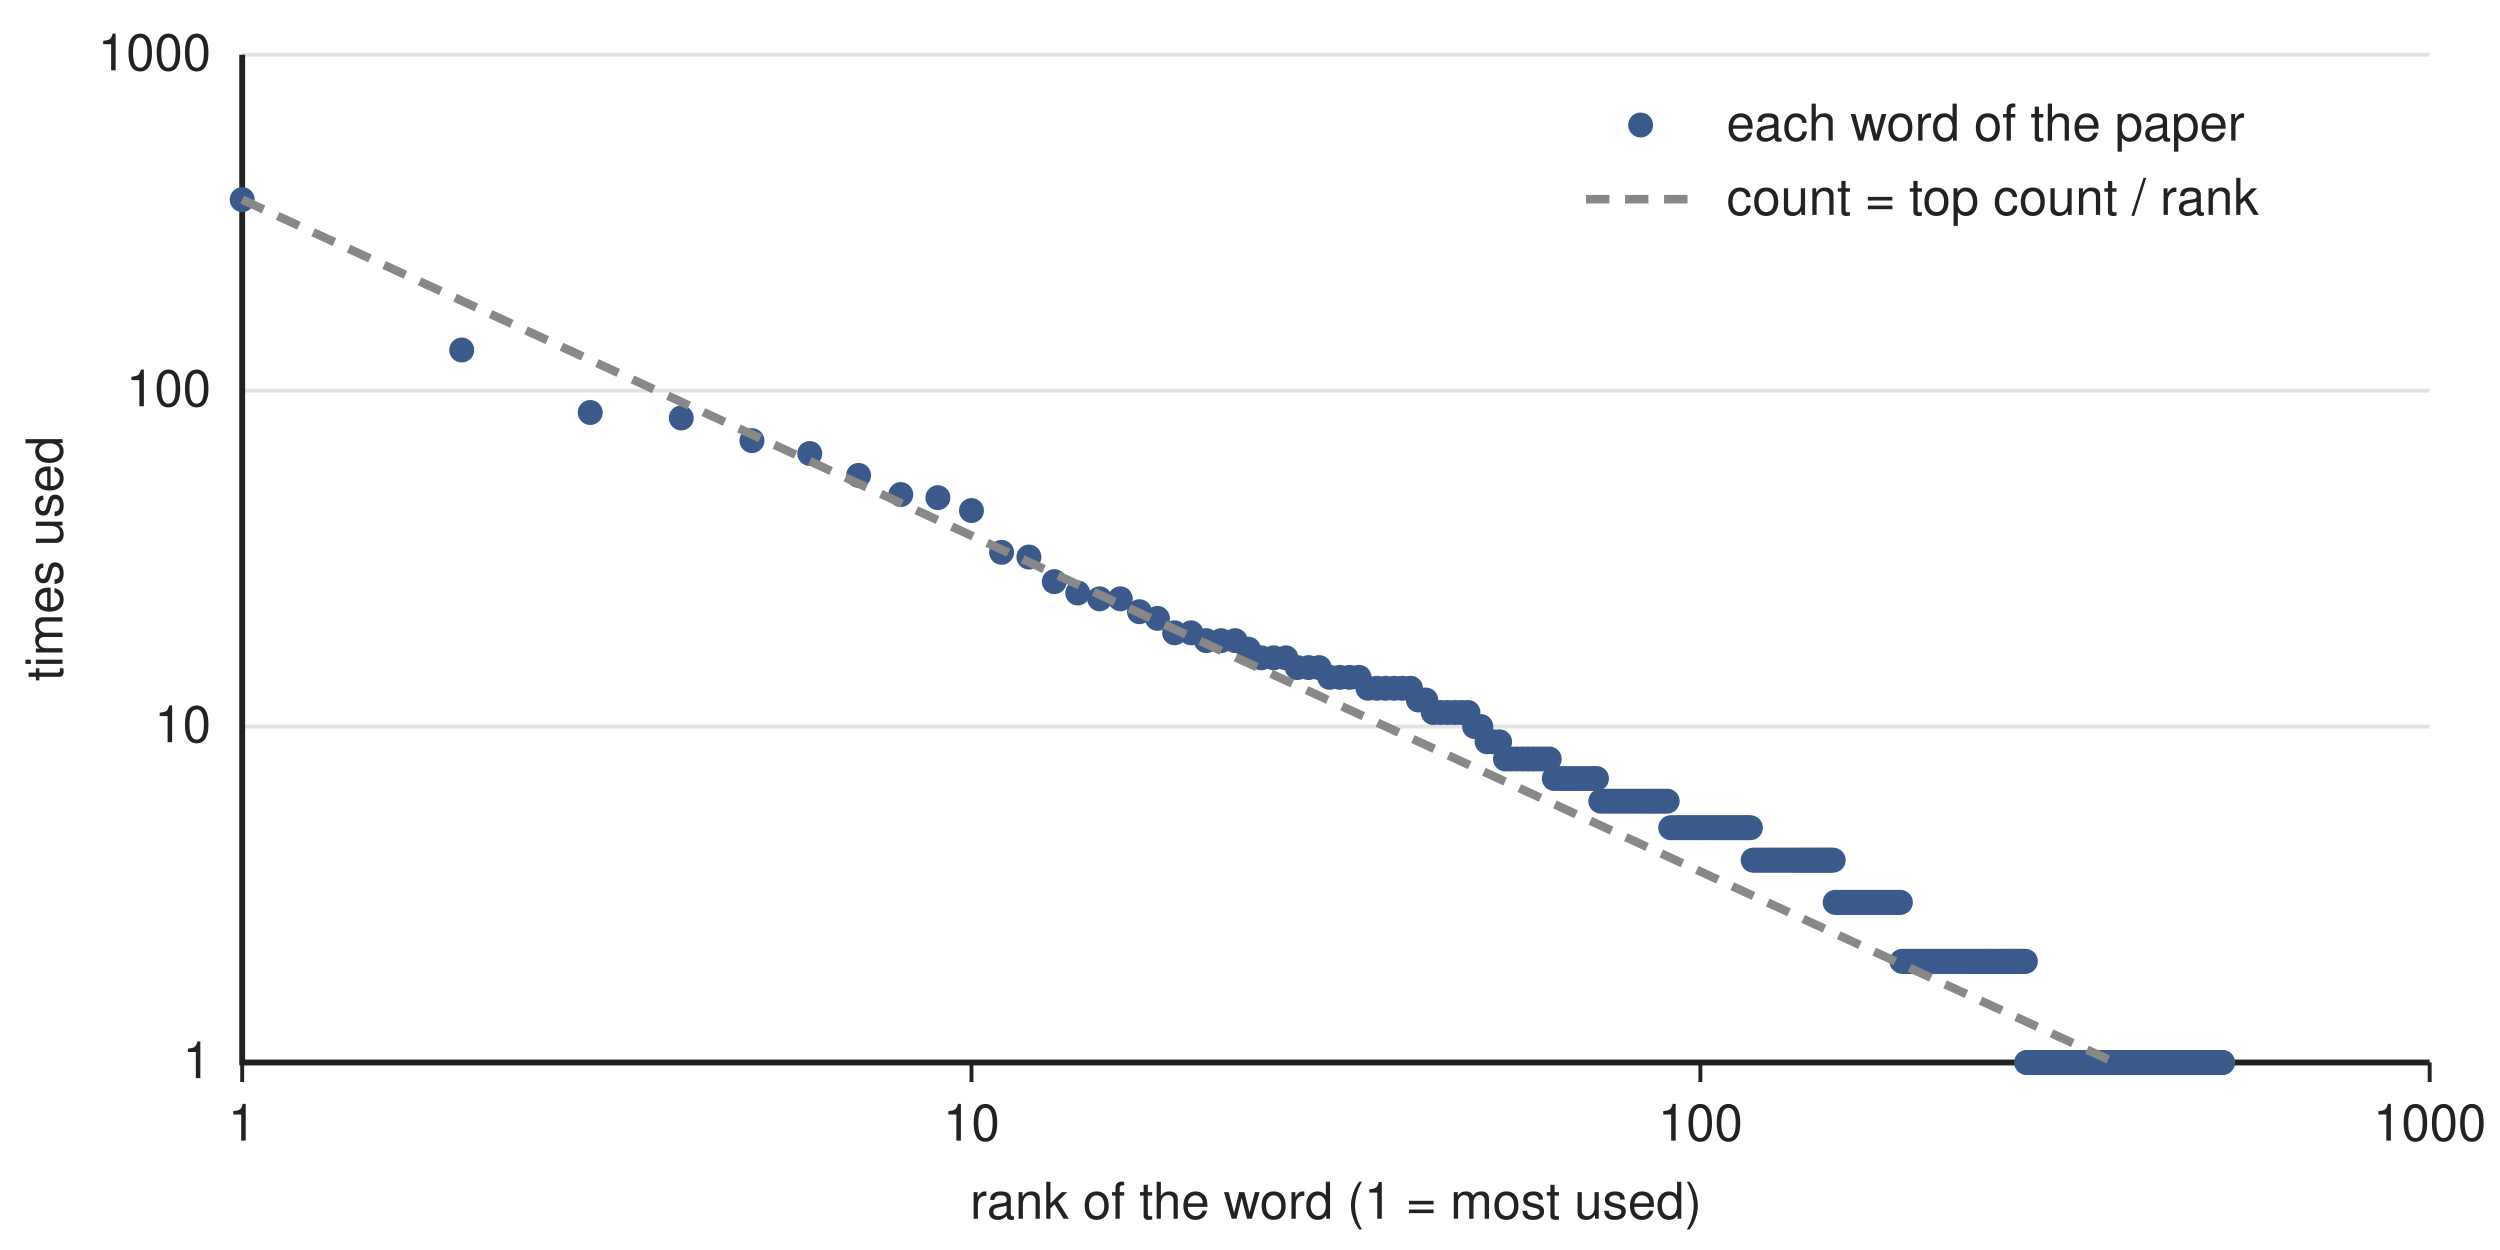
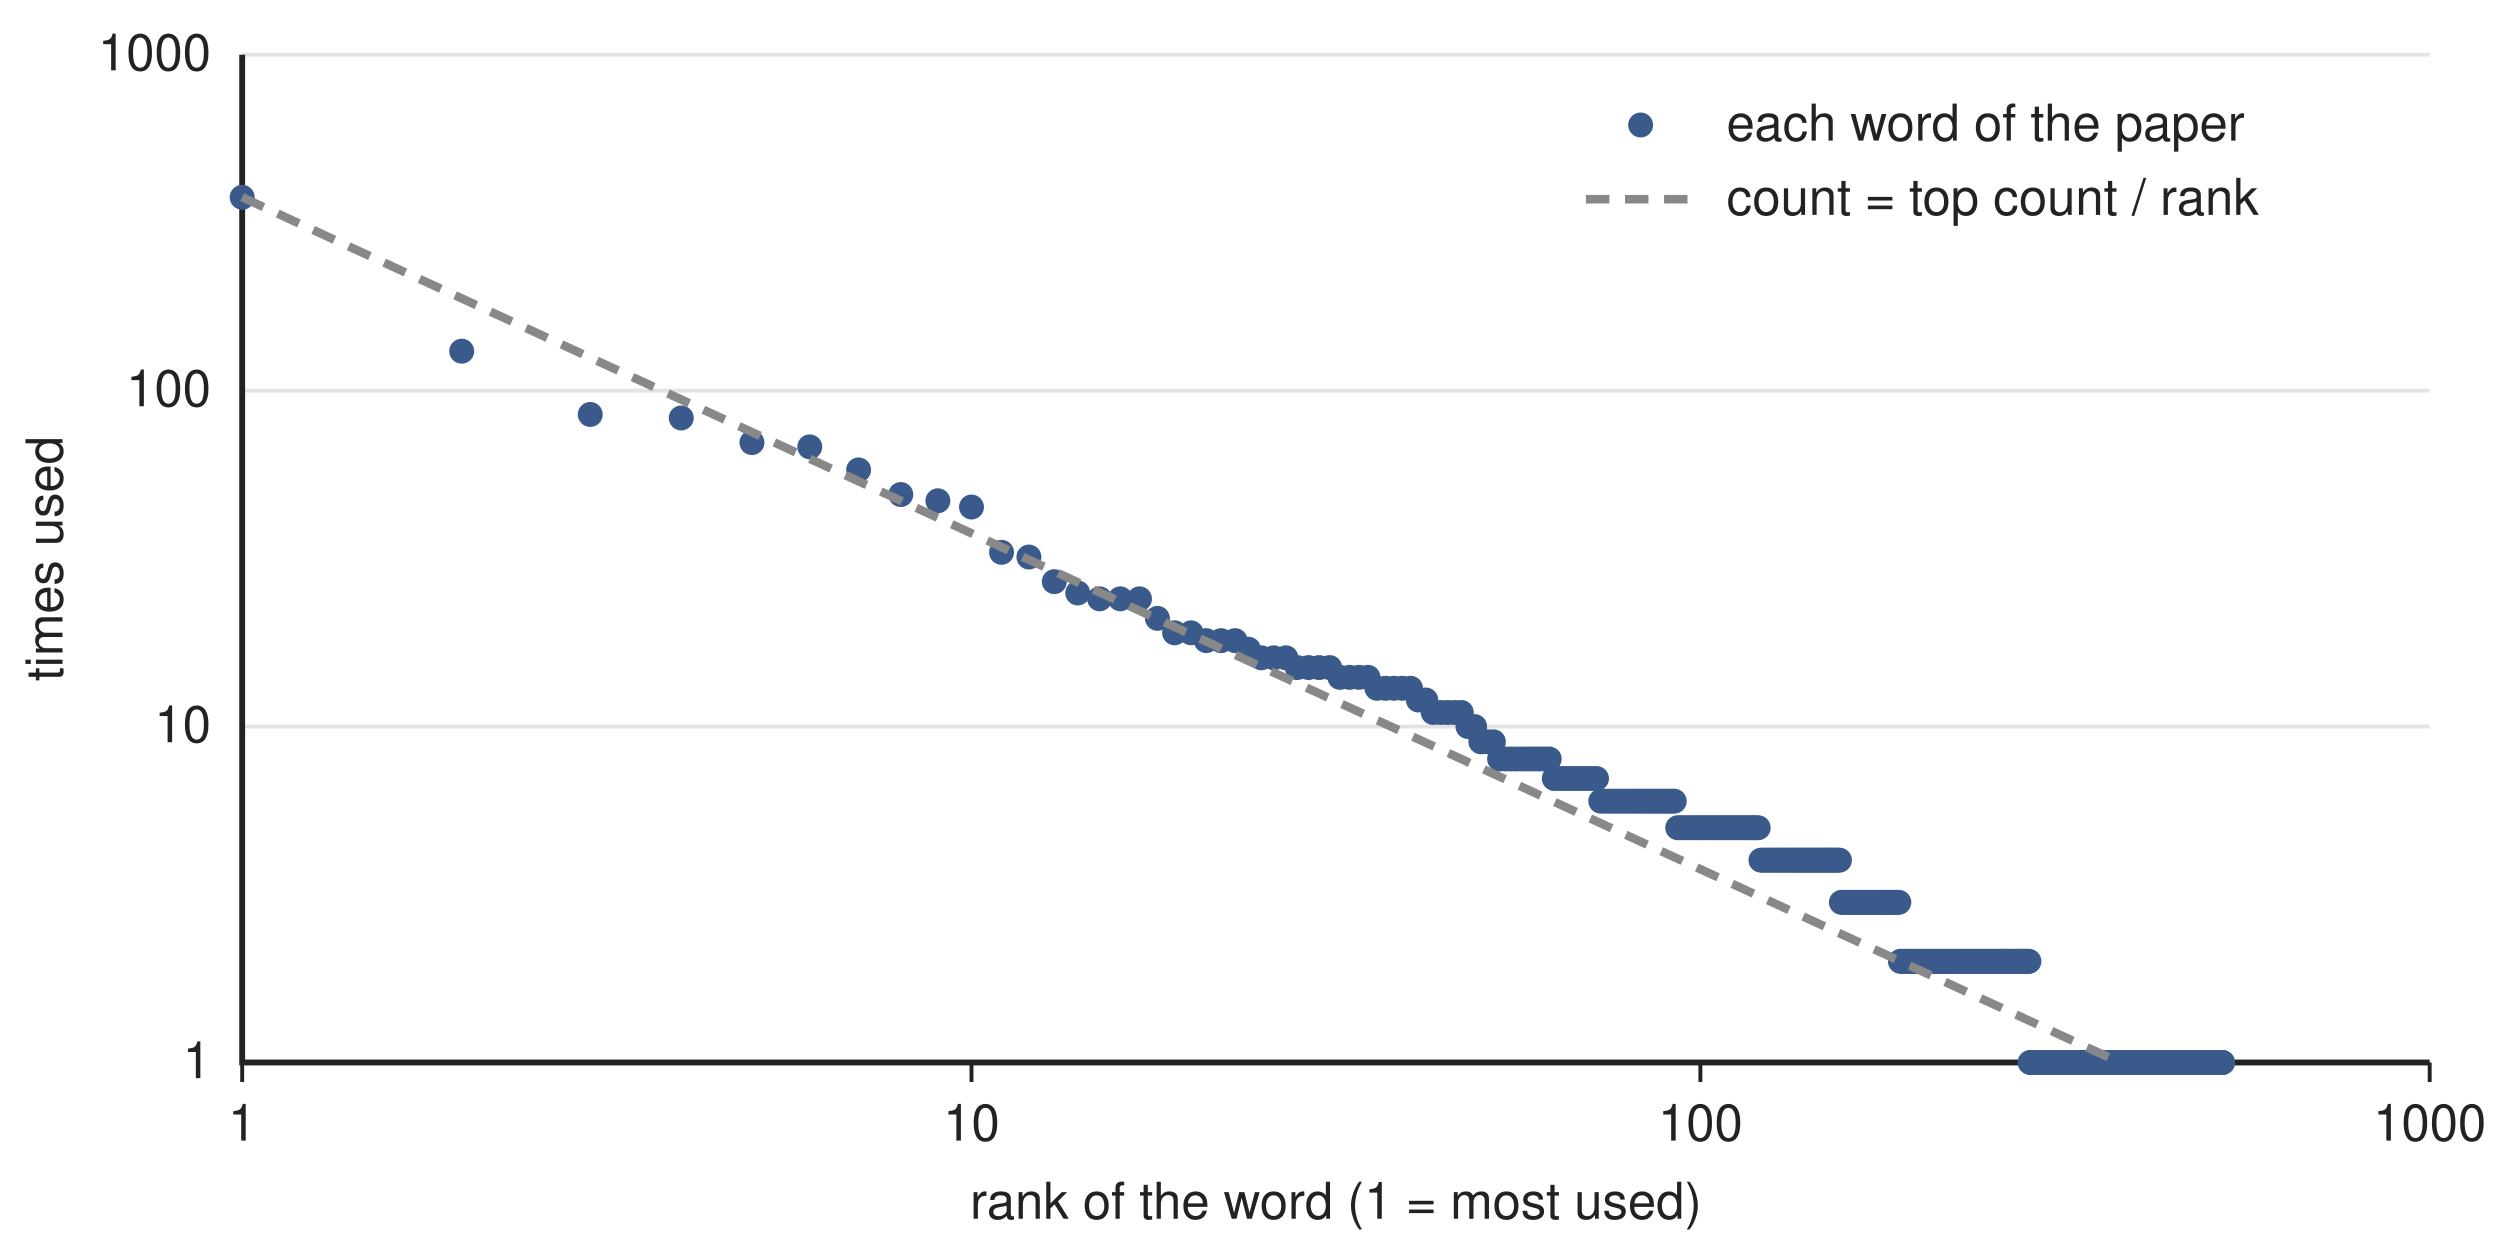
<svg xmlns="http://www.w3.org/2000/svg" viewBox="0 0 640 320" width="640" height="320" font-family="Helvetica, Arial, sans-serif" font-size="13">
  <rect width="640" height="320" fill="white" />
  <path d="M62 272.0 H622" stroke="#e3e3e3" />
  <text x="54" y="276.0" text-anchor="end" fill="#222">1</text>
  <path d="M62 186.0 H622" stroke="#e3e3e3" />
  <text x="54" y="190.0" text-anchor="end" fill="#222">10</text>
  <path d="M62 100.0 H622" stroke="#e3e3e3" />
  <text x="54" y="104.0" text-anchor="end" fill="#222">100</text>
  <path d="M62 14.0 H622" stroke="#e3e3e3" />
  <text x="54" y="18.0" text-anchor="end" fill="#222">1000</text>
  <path d="M62.0 272 v5" stroke="#222" />
  <text x="62.0" y="292" text-anchor="middle" fill="#222">1</text>
  <path d="M248.7 272 v5" stroke="#222" />
  <text x="248.7" y="292" text-anchor="middle" fill="#222">10</text>
  <path d="M435.3 272 v5" stroke="#222" />
  <text x="435.3" y="292" text-anchor="middle" fill="#222">100</text>
  <path d="M622.0 272 v5" stroke="#222" />
  <text x="622.0" y="292" text-anchor="middle" fill="#222">1000</text>
  <path d="M62 14 V272 H622" fill="none" stroke="#222" stroke-width="1.5" />
  <text x="342.0" y="312" text-anchor="middle" fill="#222">rank of the word (1 = most used)</text>
  <text x="16" y="143.0" text-anchor="middle" fill="#222" transform="rotate(-90 16 143.0)">times used</text>
-   <circle cx="62.0" cy="51.1" r="3.2" fill="#3b5a8c" />
-   <circle cx="118.2" cy="89.6" r="3.2" fill="#3b5a8c" />
-   <circle cx="151.1" cy="105.6" r="3.2" fill="#3b5a8c" />
+   <circle cx="62.0" cy="50.5" r="3.2" fill="#3b5a8c" />
+   <circle cx="118.2" cy="89.9" r="3.2" fill="#3b5a8c" />
+   <circle cx="151.1" cy="106.1" r="3.2" fill="#3b5a8c" />
  <circle cx="174.4" cy="107.0" r="3.2" fill="#3b5a8c" />
-   <circle cx="192.5" cy="112.8" r="3.2" fill="#3b5a8c" />
-   <circle cx="207.3" cy="116.1" r="3.2" fill="#3b5a8c" />
-   <circle cx="219.8" cy="121.7" r="3.2" fill="#3b5a8c" />
+   <circle cx="192.5" cy="113.3" r="3.2" fill="#3b5a8c" />
+   <circle cx="207.3" cy="114.4" r="3.2" fill="#3b5a8c" />
+   <circle cx="219.8" cy="120.3" r="3.2" fill="#3b5a8c" />
  <circle cx="230.6" cy="126.6" r="3.2" fill="#3b5a8c" />
-   <circle cx="240.1" cy="127.4" r="3.2" fill="#3b5a8c" />
-   <circle cx="248.7" cy="130.7" r="3.2" fill="#3b5a8c" />
+   <circle cx="240.1" cy="128.2" r="3.2" fill="#3b5a8c" />
+   <circle cx="248.7" cy="129.8" r="3.2" fill="#3b5a8c" />
  <circle cx="256.4" cy="141.4" r="3.2" fill="#3b5a8c" />
  <circle cx="263.4" cy="142.6" r="3.2" fill="#3b5a8c" />
  <circle cx="269.9" cy="148.9" r="3.2" fill="#3b5a8c" />
  <circle cx="275.9" cy="151.8" r="3.2" fill="#3b5a8c" />
  <circle cx="281.5" cy="153.3" r="3.2" fill="#3b5a8c" />
  <circle cx="286.8" cy="153.3" r="3.2" fill="#3b5a8c" />
-   <circle cx="291.7" cy="156.6" r="3.2" fill="#3b5a8c" />
+   <circle cx="291.7" cy="153.3" r="3.2" fill="#3b5a8c" />
  <circle cx="296.3" cy="158.3" r="3.2" fill="#3b5a8c" />
  <circle cx="300.7" cy="162.0" r="3.2" fill="#3b5a8c" />
  <circle cx="304.9" cy="162.0" r="3.2" fill="#3b5a8c" />
  <circle cx="308.8" cy="164.0" r="3.2" fill="#3b5a8c" />
  <circle cx="312.6" cy="164.0" r="3.2" fill="#3b5a8c" />
  <circle cx="316.2" cy="164.0" r="3.2" fill="#3b5a8c" />
  <circle cx="319.6" cy="166.2" r="3.2" fill="#3b5a8c" />
  <circle cx="322.9" cy="168.4" r="3.2" fill="#3b5a8c" />
  <circle cx="326.1" cy="168.4" r="3.2" fill="#3b5a8c" />
  <circle cx="329.2" cy="168.4" r="3.2" fill="#3b5a8c" />
  <circle cx="332.1" cy="170.9" r="3.2" fill="#3b5a8c" />
  <circle cx="335.0" cy="170.9" r="3.2" fill="#3b5a8c" />
  <circle cx="337.7" cy="170.9" r="3.2" fill="#3b5a8c" />
-   <circle cx="340.4" cy="173.4" r="3.2" fill="#3b5a8c" />
+   <circle cx="340.4" cy="170.9" r="3.2" fill="#3b5a8c" />
  <circle cx="343.0" cy="173.4" r="3.2" fill="#3b5a8c" />
  <circle cx="345.5" cy="173.4" r="3.2" fill="#3b5a8c" />
  <circle cx="347.9" cy="173.4" r="3.2" fill="#3b5a8c" />
-   <circle cx="350.2" cy="176.2" r="3.2" fill="#3b5a8c" />
+   <circle cx="350.2" cy="173.4" r="3.2" fill="#3b5a8c" />
  <circle cx="352.5" cy="176.2" r="3.2" fill="#3b5a8c" />
  <circle cx="354.7" cy="176.2" r="3.2" fill="#3b5a8c" />
  <circle cx="356.9" cy="176.2" r="3.2" fill="#3b5a8c" />
  <circle cx="359.0" cy="176.2" r="3.2" fill="#3b5a8c" />
  <circle cx="361.1" cy="176.2" r="3.2" fill="#3b5a8c" />
  <circle cx="363.1" cy="179.2" r="3.2" fill="#3b5a8c" />
  <circle cx="365.0" cy="179.2" r="3.2" fill="#3b5a8c" />
  <circle cx="366.9" cy="182.4" r="3.2" fill="#3b5a8c" />
  <circle cx="368.8" cy="182.4" r="3.2" fill="#3b5a8c" />
  <circle cx="370.6" cy="182.4" r="3.2" fill="#3b5a8c" />
  <circle cx="372.4" cy="182.4" r="3.2" fill="#3b5a8c" />
  <circle cx="374.1" cy="182.4" r="3.2" fill="#3b5a8c" />
-   <circle cx="375.8" cy="182.4" r="3.2" fill="#3b5a8c" />
+   <circle cx="375.8" cy="186.0" r="3.2" fill="#3b5a8c" />
  <circle cx="377.5" cy="186.0" r="3.2" fill="#3b5a8c" />
-   <circle cx="379.1" cy="186.0" r="3.2" fill="#3b5a8c" />
+   <circle cx="379.1" cy="189.9" r="3.2" fill="#3b5a8c" />
  <circle cx="380.7" cy="189.9" r="3.2" fill="#3b5a8c" />
  <circle cx="382.3" cy="189.9" r="3.2" fill="#3b5a8c" />
-   <circle cx="383.9" cy="189.9" r="3.2" fill="#3b5a8c" />
+   <circle cx="383.9" cy="194.3" r="3.2" fill="#3b5a8c" />
  <circle cx="385.4" cy="194.3" r="3.2" fill="#3b5a8c" />
  <circle cx="386.9" cy="194.3" r="3.2" fill="#3b5a8c" />
  <circle cx="388.3" cy="194.3" r="3.2" fill="#3b5a8c" />
  <circle cx="389.8" cy="194.3" r="3.2" fill="#3b5a8c" />
  <circle cx="391.2" cy="194.3" r="3.2" fill="#3b5a8c" />
  <circle cx="392.6" cy="194.3" r="3.2" fill="#3b5a8c" />
  <circle cx="393.9" cy="194.3" r="3.2" fill="#3b5a8c" />
  <circle cx="395.3" cy="194.3" r="3.2" fill="#3b5a8c" />
  <circle cx="396.6" cy="194.3" r="3.2" fill="#3b5a8c" />
  <circle cx="397.9" cy="199.3" r="3.2" fill="#3b5a8c" />
  <circle cx="399.2" cy="199.3" r="3.2" fill="#3b5a8c" />
  <circle cx="400.4" cy="199.3" r="3.2" fill="#3b5a8c" />
  <circle cx="401.6" cy="199.3" r="3.2" fill="#3b5a8c" />
  <circle cx="402.9" cy="199.3" r="3.2" fill="#3b5a8c" />
  <circle cx="404.1" cy="199.3" r="3.2" fill="#3b5a8c" />
  <circle cx="405.3" cy="199.3" r="3.2" fill="#3b5a8c" />
  <circle cx="406.4" cy="199.3" r="3.2" fill="#3b5a8c" />
  <circle cx="407.6" cy="199.3" r="3.2" fill="#3b5a8c" />
  <circle cx="408.7" cy="199.3" r="3.2" fill="#3b5a8c" />
  <circle cx="409.8" cy="205.1" r="3.2" fill="#3b5a8c" />
  <circle cx="410.9" cy="205.1" r="3.2" fill="#3b5a8c" />
  <circle cx="412.0" cy="205.1" r="3.2" fill="#3b5a8c" />
  <circle cx="413.1" cy="205.1" r="3.2" fill="#3b5a8c" />
  <circle cx="414.1" cy="205.1" r="3.2" fill="#3b5a8c" />
  <circle cx="415.2" cy="205.1" r="3.2" fill="#3b5a8c" />
  <circle cx="416.2" cy="205.1" r="3.2" fill="#3b5a8c" />
  <circle cx="417.2" cy="205.1" r="3.2" fill="#3b5a8c" />
  <circle cx="418.3" cy="205.1" r="3.2" fill="#3b5a8c" />
  <circle cx="419.2" cy="205.1" r="3.2" fill="#3b5a8c" />
  <circle cx="420.2" cy="205.1" r="3.2" fill="#3b5a8c" />
  <circle cx="421.2" cy="205.1" r="3.2" fill="#3b5a8c" />
  <circle cx="422.2" cy="205.1" r="3.2" fill="#3b5a8c" />
  <circle cx="423.1" cy="205.1" r="3.2" fill="#3b5a8c" />
  <circle cx="424.0" cy="205.1" r="3.2" fill="#3b5a8c" />
  <circle cx="425.0" cy="205.1" r="3.2" fill="#3b5a8c" />
  <circle cx="425.9" cy="205.1" r="3.2" fill="#3b5a8c" />
  <circle cx="426.8" cy="205.1" r="3.2" fill="#3b5a8c" />
-   <circle cx="427.7" cy="211.9" r="3.2" fill="#3b5a8c" />
-   <circle cx="428.6" cy="211.9" r="3.2" fill="#3b5a8c" />
+   <circle cx="427.7" cy="205.1" r="3.2" fill="#3b5a8c" />
+   <circle cx="428.6" cy="205.1" r="3.2" fill="#3b5a8c" />
  <circle cx="429.5" cy="211.9" r="3.2" fill="#3b5a8c" />
  <circle cx="430.3" cy="211.9" r="3.2" fill="#3b5a8c" />
  <circle cx="431.2" cy="211.9" r="3.2" fill="#3b5a8c" />
  <circle cx="432.0" cy="211.9" r="3.2" fill="#3b5a8c" />
  <circle cx="432.9" cy="211.9" r="3.2" fill="#3b5a8c" />
  <circle cx="433.7" cy="211.9" r="3.2" fill="#3b5a8c" />
  <circle cx="434.5" cy="211.9" r="3.2" fill="#3b5a8c" />
  <circle cx="435.3" cy="211.9" r="3.2" fill="#3b5a8c" />
  <circle cx="436.1" cy="211.9" r="3.2" fill="#3b5a8c" />
  <circle cx="436.9" cy="211.9" r="3.2" fill="#3b5a8c" />
  <circle cx="437.7" cy="211.9" r="3.2" fill="#3b5a8c" />
  <circle cx="438.5" cy="211.9" r="3.2" fill="#3b5a8c" />
  <circle cx="439.3" cy="211.9" r="3.2" fill="#3b5a8c" />
  <circle cx="440.1" cy="211.9" r="3.2" fill="#3b5a8c" />
  <circle cx="440.8" cy="211.9" r="3.2" fill="#3b5a8c" />
  <circle cx="441.6" cy="211.9" r="3.2" fill="#3b5a8c" />
  <circle cx="442.3" cy="211.9" r="3.2" fill="#3b5a8c" />
  <circle cx="443.1" cy="211.9" r="3.2" fill="#3b5a8c" />
  <circle cx="443.8" cy="211.9" r="3.2" fill="#3b5a8c" />
  <circle cx="444.5" cy="211.9" r="3.2" fill="#3b5a8c" />
  <circle cx="445.2" cy="211.9" r="3.2" fill="#3b5a8c" />
  <circle cx="446.0" cy="211.9" r="3.2" fill="#3b5a8c" />
  <circle cx="446.7" cy="211.9" r="3.2" fill="#3b5a8c" />
  <circle cx="447.4" cy="211.9" r="3.2" fill="#3b5a8c" />
  <circle cx="448.1" cy="211.9" r="3.2" fill="#3b5a8c" />
-   <circle cx="448.8" cy="220.2" r="3.2" fill="#3b5a8c" />
-   <circle cx="449.4" cy="220.2" r="3.2" fill="#3b5a8c" />
-   <circle cx="450.1" cy="220.2" r="3.2" fill="#3b5a8c" />
+   <circle cx="448.8" cy="211.9" r="3.2" fill="#3b5a8c" />
+   <circle cx="449.4" cy="211.9" r="3.2" fill="#3b5a8c" />
+   <circle cx="450.1" cy="211.9" r="3.2" fill="#3b5a8c" />
  <circle cx="450.8" cy="220.2" r="3.2" fill="#3b5a8c" />
  <circle cx="451.5" cy="220.2" r="3.2" fill="#3b5a8c" />
  <circle cx="452.1" cy="220.2" r="3.2" fill="#3b5a8c" />
  <circle cx="452.8" cy="220.2" r="3.2" fill="#3b5a8c" />
  <circle cx="453.4" cy="220.2" r="3.2" fill="#3b5a8c" />
  <circle cx="454.1" cy="220.2" r="3.2" fill="#3b5a8c" />
  <circle cx="454.7" cy="220.2" r="3.2" fill="#3b5a8c" />
  <circle cx="455.3" cy="220.2" r="3.2" fill="#3b5a8c" />
  <circle cx="456.0" cy="220.2" r="3.2" fill="#3b5a8c" />
  <circle cx="456.6" cy="220.2" r="3.2" fill="#3b5a8c" />
  <circle cx="457.2" cy="220.2" r="3.2" fill="#3b5a8c" />
  <circle cx="457.8" cy="220.2" r="3.2" fill="#3b5a8c" />
  <circle cx="458.5" cy="220.2" r="3.2" fill="#3b5a8c" />
  <circle cx="459.1" cy="220.2" r="3.2" fill="#3b5a8c" />
  <circle cx="459.7" cy="220.2" r="3.2" fill="#3b5a8c" />
  <circle cx="460.3" cy="220.2" r="3.2" fill="#3b5a8c" />
  <circle cx="460.9" cy="220.2" r="3.2" fill="#3b5a8c" />
  <circle cx="461.4" cy="220.2" r="3.2" fill="#3b5a8c" />
  <circle cx="462.0" cy="220.2" r="3.2" fill="#3b5a8c" />
  <circle cx="462.6" cy="220.2" r="3.2" fill="#3b5a8c" />
  <circle cx="463.2" cy="220.2" r="3.2" fill="#3b5a8c" />
  <circle cx="463.8" cy="220.2" r="3.2" fill="#3b5a8c" />
  <circle cx="464.3" cy="220.2" r="3.2" fill="#3b5a8c" />
  <circle cx="464.9" cy="220.2" r="3.2" fill="#3b5a8c" />
  <circle cx="465.5" cy="220.2" r="3.2" fill="#3b5a8c" />
  <circle cx="466.0" cy="220.2" r="3.2" fill="#3b5a8c" />
  <circle cx="466.6" cy="220.2" r="3.2" fill="#3b5a8c" />
  <circle cx="467.1" cy="220.2" r="3.2" fill="#3b5a8c" />
  <circle cx="467.7" cy="220.2" r="3.2" fill="#3b5a8c" />
  <circle cx="468.2" cy="220.2" r="3.2" fill="#3b5a8c" />
  <circle cx="468.7" cy="220.2" r="3.2" fill="#3b5a8c" />
  <circle cx="469.3" cy="220.2" r="3.2" fill="#3b5a8c" />
-   <circle cx="469.8" cy="231.0" r="3.2" fill="#3b5a8c" />
-   <circle cx="470.3" cy="231.0" r="3.2" fill="#3b5a8c" />
-   <circle cx="470.9" cy="231.0" r="3.2" fill="#3b5a8c" />
+   <circle cx="469.8" cy="220.2" r="3.2" fill="#3b5a8c" />
+   <circle cx="470.3" cy="220.2" r="3.2" fill="#3b5a8c" />
+   <circle cx="470.9" cy="220.2" r="3.2" fill="#3b5a8c" />
  <circle cx="471.4" cy="231.0" r="3.2" fill="#3b5a8c" />
  <circle cx="471.9" cy="231.0" r="3.2" fill="#3b5a8c" />
  <circle cx="472.4" cy="231.0" r="3.2" fill="#3b5a8c" />
  <circle cx="472.9" cy="231.0" r="3.2" fill="#3b5a8c" />
  <circle cx="473.4" cy="231.0" r="3.2" fill="#3b5a8c" />
  <circle cx="473.9" cy="231.0" r="3.2" fill="#3b5a8c" />
  <circle cx="474.4" cy="231.0" r="3.2" fill="#3b5a8c" />
  <circle cx="474.9" cy="231.0" r="3.2" fill="#3b5a8c" />
  <circle cx="475.4" cy="231.0" r="3.2" fill="#3b5a8c" />
  <circle cx="475.9" cy="231.0" r="3.2" fill="#3b5a8c" />
  <circle cx="476.4" cy="231.0" r="3.2" fill="#3b5a8c" />
  <circle cx="476.9" cy="231.0" r="3.2" fill="#3b5a8c" />
  <circle cx="477.4" cy="231.0" r="3.2" fill="#3b5a8c" />
  <circle cx="477.9" cy="231.0" r="3.2" fill="#3b5a8c" />
  <circle cx="478.4" cy="231.0" r="3.2" fill="#3b5a8c" />
  <circle cx="478.8" cy="231.0" r="3.2" fill="#3b5a8c" />
  <circle cx="479.3" cy="231.0" r="3.2" fill="#3b5a8c" />
  <circle cx="479.8" cy="231.0" r="3.2" fill="#3b5a8c" />
  <circle cx="480.2" cy="231.0" r="3.2" fill="#3b5a8c" />
  <circle cx="480.7" cy="231.0" r="3.2" fill="#3b5a8c" />
  <circle cx="481.2" cy="231.0" r="3.2" fill="#3b5a8c" />
  <circle cx="481.6" cy="231.0" r="3.2" fill="#3b5a8c" />
  <circle cx="482.1" cy="231.0" r="3.2" fill="#3b5a8c" />
  <circle cx="482.5" cy="231.0" r="3.2" fill="#3b5a8c" />
  <circle cx="483.0" cy="231.0" r="3.2" fill="#3b5a8c" />
  <circle cx="483.4" cy="231.0" r="3.2" fill="#3b5a8c" />
  <circle cx="483.9" cy="231.0" r="3.2" fill="#3b5a8c" />
  <circle cx="484.3" cy="231.0" r="3.2" fill="#3b5a8c" />
  <circle cx="484.8" cy="231.0" r="3.2" fill="#3b5a8c" />
  <circle cx="485.2" cy="231.0" r="3.2" fill="#3b5a8c" />
  <circle cx="485.6" cy="231.0" r="3.2" fill="#3b5a8c" />
  <circle cx="486.1" cy="231.0" r="3.2" fill="#3b5a8c" />
-   <circle cx="486.5" cy="231.0" r="3.2" fill="#3b5a8c" />
+   <circle cx="486.5" cy="246.1" r="3.2" fill="#3b5a8c" />
  <circle cx="486.9" cy="246.1" r="3.2" fill="#3b5a8c" />
  <circle cx="487.4" cy="246.1" r="3.2" fill="#3b5a8c" />
  <circle cx="487.8" cy="246.1" r="3.2" fill="#3b5a8c" />
  <circle cx="488.2" cy="246.1" r="3.2" fill="#3b5a8c" />
  <circle cx="488.6" cy="246.1" r="3.2" fill="#3b5a8c" />
  <circle cx="489.1" cy="246.1" r="3.2" fill="#3b5a8c" />
  <circle cx="489.5" cy="246.1" r="3.2" fill="#3b5a8c" />
  <circle cx="489.9" cy="246.1" r="3.2" fill="#3b5a8c" />
  <circle cx="490.3" cy="246.1" r="3.2" fill="#3b5a8c" />
  <circle cx="490.7" cy="246.1" r="3.2" fill="#3b5a8c" />
  <circle cx="491.1" cy="246.1" r="3.2" fill="#3b5a8c" />
  <circle cx="491.5" cy="246.1" r="3.2" fill="#3b5a8c" />
  <circle cx="491.9" cy="246.1" r="3.2" fill="#3b5a8c" />
  <circle cx="492.3" cy="246.1" r="3.2" fill="#3b5a8c" />
  <circle cx="492.7" cy="246.1" r="3.2" fill="#3b5a8c" />
  <circle cx="493.1" cy="246.1" r="3.2" fill="#3b5a8c" />
  <circle cx="493.5" cy="246.1" r="3.2" fill="#3b5a8c" />
  <circle cx="493.9" cy="246.1" r="3.2" fill="#3b5a8c" />
  <circle cx="494.3" cy="246.1" r="3.2" fill="#3b5a8c" />
  <circle cx="494.7" cy="246.1" r="3.2" fill="#3b5a8c" />
  <circle cx="495.1" cy="246.1" r="3.2" fill="#3b5a8c" />
  <circle cx="495.5" cy="246.1" r="3.2" fill="#3b5a8c" />
  <circle cx="495.9" cy="246.1" r="3.2" fill="#3b5a8c" />
  <circle cx="496.2" cy="246.1" r="3.2" fill="#3b5a8c" />
  <circle cx="496.6" cy="246.1" r="3.2" fill="#3b5a8c" />
  <circle cx="497.0" cy="246.1" r="3.2" fill="#3b5a8c" />
  <circle cx="497.4" cy="246.1" r="3.2" fill="#3b5a8c" />
  <circle cx="497.8" cy="246.1" r="3.2" fill="#3b5a8c" />
  <circle cx="498.1" cy="246.1" r="3.2" fill="#3b5a8c" />
  <circle cx="498.5" cy="246.1" r="3.2" fill="#3b5a8c" />
  <circle cx="498.9" cy="246.1" r="3.2" fill="#3b5a8c" />
  <circle cx="499.3" cy="246.1" r="3.2" fill="#3b5a8c" />
  <circle cx="499.6" cy="246.1" r="3.2" fill="#3b5a8c" />
  <circle cx="500.0" cy="246.1" r="3.2" fill="#3b5a8c" />
  <circle cx="500.4" cy="246.1" r="3.2" fill="#3b5a8c" />
  <circle cx="500.7" cy="246.1" r="3.2" fill="#3b5a8c" />
  <circle cx="501.1" cy="246.1" r="3.2" fill="#3b5a8c" />
  <circle cx="501.4" cy="246.1" r="3.2" fill="#3b5a8c" />
  <circle cx="501.8" cy="246.1" r="3.2" fill="#3b5a8c" />
  <circle cx="502.1" cy="246.1" r="3.2" fill="#3b5a8c" />
  <circle cx="502.5" cy="246.1" r="3.2" fill="#3b5a8c" />
  <circle cx="502.9" cy="246.1" r="3.2" fill="#3b5a8c" />
  <circle cx="503.2" cy="246.1" r="3.2" fill="#3b5a8c" />
  <circle cx="503.6" cy="246.1" r="3.2" fill="#3b5a8c" />
  <circle cx="503.9" cy="246.1" r="3.2" fill="#3b5a8c" />
  <circle cx="504.3" cy="246.1" r="3.2" fill="#3b5a8c" />
  <circle cx="504.6" cy="246.1" r="3.2" fill="#3b5a8c" />
  <circle cx="504.9" cy="246.1" r="3.2" fill="#3b5a8c" />
  <circle cx="505.3" cy="246.1" r="3.2" fill="#3b5a8c" />
  <circle cx="505.6" cy="246.1" r="3.2" fill="#3b5a8c" />
  <circle cx="506.0" cy="246.1" r="3.2" fill="#3b5a8c" />
  <circle cx="506.3" cy="246.1" r="3.2" fill="#3b5a8c" />
  <circle cx="506.6" cy="246.1" r="3.2" fill="#3b5a8c" />
  <circle cx="507.0" cy="246.1" r="3.2" fill="#3b5a8c" />
  <circle cx="507.3" cy="246.1" r="3.2" fill="#3b5a8c" />
  <circle cx="507.6" cy="246.1" r="3.2" fill="#3b5a8c" />
  <circle cx="508.0" cy="246.1" r="3.2" fill="#3b5a8c" />
  <circle cx="508.3" cy="246.1" r="3.2" fill="#3b5a8c" />
  <circle cx="508.6" cy="246.1" r="3.2" fill="#3b5a8c" />
  <circle cx="509.0" cy="246.1" r="3.2" fill="#3b5a8c" />
  <circle cx="509.3" cy="246.1" r="3.2" fill="#3b5a8c" />
  <circle cx="509.6" cy="246.1" r="3.2" fill="#3b5a8c" />
  <circle cx="509.9" cy="246.1" r="3.2" fill="#3b5a8c" />
  <circle cx="510.3" cy="246.1" r="3.2" fill="#3b5a8c" />
  <circle cx="510.6" cy="246.1" r="3.2" fill="#3b5a8c" />
  <circle cx="510.9" cy="246.1" r="3.2" fill="#3b5a8c" />
  <circle cx="511.2" cy="246.1" r="3.2" fill="#3b5a8c" />
  <circle cx="511.5" cy="246.1" r="3.2" fill="#3b5a8c" />
  <circle cx="511.9" cy="246.1" r="3.2" fill="#3b5a8c" />
  <circle cx="512.2" cy="246.1" r="3.2" fill="#3b5a8c" />
  <circle cx="512.5" cy="246.1" r="3.2" fill="#3b5a8c" />
  <circle cx="512.8" cy="246.1" r="3.2" fill="#3b5a8c" />
  <circle cx="513.1" cy="246.1" r="3.2" fill="#3b5a8c" />
  <circle cx="513.4" cy="246.1" r="3.2" fill="#3b5a8c" />
  <circle cx="513.7" cy="246.1" r="3.2" fill="#3b5a8c" />
  <circle cx="514.0" cy="246.1" r="3.2" fill="#3b5a8c" />
  <circle cx="514.3" cy="246.1" r="3.2" fill="#3b5a8c" />
  <circle cx="514.6" cy="246.1" r="3.2" fill="#3b5a8c" />
  <circle cx="514.9" cy="246.1" r="3.2" fill="#3b5a8c" />
  <circle cx="515.3" cy="246.1" r="3.2" fill="#3b5a8c" />
  <circle cx="515.6" cy="246.1" r="3.2" fill="#3b5a8c" />
  <circle cx="515.9" cy="246.1" r="3.2" fill="#3b5a8c" />
  <circle cx="516.2" cy="246.1" r="3.2" fill="#3b5a8c" />
  <circle cx="516.5" cy="246.1" r="3.2" fill="#3b5a8c" />
  <circle cx="516.8" cy="246.1" r="3.2" fill="#3b5a8c" />
  <circle cx="517.0" cy="246.1" r="3.2" fill="#3b5a8c" />
  <circle cx="517.3" cy="246.1" r="3.2" fill="#3b5a8c" />
  <circle cx="517.6" cy="246.1" r="3.2" fill="#3b5a8c" />
  <circle cx="517.9" cy="246.1" r="3.2" fill="#3b5a8c" />
  <circle cx="518.2" cy="246.1" r="3.2" fill="#3b5a8c" />
  <circle cx="518.5" cy="246.1" r="3.2" fill="#3b5a8c" />
-   <circle cx="518.8" cy="272.0" r="3.2" fill="#3b5a8c" />
-   <circle cx="519.1" cy="272.0" r="3.2" fill="#3b5a8c" />
-   <circle cx="519.4" cy="272.0" r="3.2" fill="#3b5a8c" />
+   <circle cx="518.8" cy="246.1" r="3.2" fill="#3b5a8c" />
+   <circle cx="519.1" cy="246.1" r="3.2" fill="#3b5a8c" />
+   <circle cx="519.4" cy="246.1" r="3.2" fill="#3b5a8c" />
  <circle cx="519.7" cy="272.0" r="3.2" fill="#3b5a8c" />
  <circle cx="520.0" cy="272.0" r="3.2" fill="#3b5a8c" />
  <circle cx="520.2" cy="272.0" r="3.2" fill="#3b5a8c" />
  <circle cx="520.5" cy="272.0" r="3.2" fill="#3b5a8c" />
  <circle cx="520.8" cy="272.0" r="3.2" fill="#3b5a8c" />
  <circle cx="521.1" cy="272.0" r="3.2" fill="#3b5a8c" />
  <circle cx="521.4" cy="272.0" r="3.2" fill="#3b5a8c" />
  <circle cx="521.6" cy="272.0" r="3.2" fill="#3b5a8c" />
  <circle cx="521.9" cy="272.0" r="3.2" fill="#3b5a8c" />
  <circle cx="522.2" cy="272.0" r="3.2" fill="#3b5a8c" />
  <circle cx="522.5" cy="272.0" r="3.2" fill="#3b5a8c" />
  <circle cx="522.8" cy="272.0" r="3.2" fill="#3b5a8c" />
  <circle cx="523.0" cy="272.0" r="3.2" fill="#3b5a8c" />
  <circle cx="523.3" cy="272.0" r="3.2" fill="#3b5a8c" />
  <circle cx="523.6" cy="272.0" r="3.2" fill="#3b5a8c" />
  <circle cx="523.9" cy="272.0" r="3.2" fill="#3b5a8c" />
  <circle cx="524.1" cy="272.0" r="3.2" fill="#3b5a8c" />
  <circle cx="524.4" cy="272.0" r="3.2" fill="#3b5a8c" />
  <circle cx="524.7" cy="272.0" r="3.2" fill="#3b5a8c" />
  <circle cx="524.9" cy="272.0" r="3.2" fill="#3b5a8c" />
  <circle cx="525.2" cy="272.0" r="3.2" fill="#3b5a8c" />
  <circle cx="525.5" cy="272.0" r="3.2" fill="#3b5a8c" />
  <circle cx="525.7" cy="272.0" r="3.2" fill="#3b5a8c" />
  <circle cx="526.0" cy="272.0" r="3.2" fill="#3b5a8c" />
  <circle cx="526.3" cy="272.0" r="3.2" fill="#3b5a8c" />
  <circle cx="526.5" cy="272.0" r="3.2" fill="#3b5a8c" />
  <circle cx="526.8" cy="272.0" r="3.2" fill="#3b5a8c" />
  <circle cx="527.1" cy="272.0" r="3.2" fill="#3b5a8c" />
  <circle cx="527.3" cy="272.0" r="3.2" fill="#3b5a8c" />
  <circle cx="527.6" cy="272.0" r="3.2" fill="#3b5a8c" />
  <circle cx="527.8" cy="272.0" r="3.2" fill="#3b5a8c" />
  <circle cx="528.1" cy="272.0" r="3.2" fill="#3b5a8c" />
  <circle cx="528.4" cy="272.0" r="3.2" fill="#3b5a8c" />
  <circle cx="528.6" cy="272.0" r="3.2" fill="#3b5a8c" />
  <circle cx="528.9" cy="272.0" r="3.2" fill="#3b5a8c" />
  <circle cx="529.1" cy="272.0" r="3.2" fill="#3b5a8c" />
  <circle cx="529.4" cy="272.0" r="3.2" fill="#3b5a8c" />
  <circle cx="529.6" cy="272.0" r="3.2" fill="#3b5a8c" />
  <circle cx="529.9" cy="272.0" r="3.2" fill="#3b5a8c" />
  <circle cx="530.1" cy="272.0" r="3.2" fill="#3b5a8c" />
  <circle cx="530.4" cy="272.0" r="3.2" fill="#3b5a8c" />
  <circle cx="530.6" cy="272.0" r="3.2" fill="#3b5a8c" />
  <circle cx="530.9" cy="272.0" r="3.2" fill="#3b5a8c" />
  <circle cx="531.1" cy="272.0" r="3.2" fill="#3b5a8c" />
  <circle cx="531.4" cy="272.0" r="3.2" fill="#3b5a8c" />
  <circle cx="531.6" cy="272.0" r="3.2" fill="#3b5a8c" />
  <circle cx="531.9" cy="272.0" r="3.2" fill="#3b5a8c" />
  <circle cx="532.1" cy="272.0" r="3.2" fill="#3b5a8c" />
  <circle cx="532.4" cy="272.0" r="3.2" fill="#3b5a8c" />
  <circle cx="532.6" cy="272.0" r="3.2" fill="#3b5a8c" />
  <circle cx="532.9" cy="272.0" r="3.2" fill="#3b5a8c" />
  <circle cx="533.1" cy="272.0" r="3.2" fill="#3b5a8c" />
  <circle cx="533.3" cy="272.0" r="3.2" fill="#3b5a8c" />
  <circle cx="533.6" cy="272.0" r="3.2" fill="#3b5a8c" />
  <circle cx="533.8" cy="272.0" r="3.2" fill="#3b5a8c" />
  <circle cx="534.1" cy="272.0" r="3.2" fill="#3b5a8c" />
  <circle cx="534.3" cy="272.0" r="3.2" fill="#3b5a8c" />
  <circle cx="534.5" cy="272.0" r="3.2" fill="#3b5a8c" />
  <circle cx="534.8" cy="272.0" r="3.2" fill="#3b5a8c" />
  <circle cx="535.0" cy="272.0" r="3.2" fill="#3b5a8c" />
  <circle cx="535.3" cy="272.0" r="3.2" fill="#3b5a8c" />
  <circle cx="535.5" cy="272.0" r="3.2" fill="#3b5a8c" />
  <circle cx="535.7" cy="272.0" r="3.2" fill="#3b5a8c" />
  <circle cx="536.0" cy="272.0" r="3.2" fill="#3b5a8c" />
  <circle cx="536.2" cy="272.0" r="3.2" fill="#3b5a8c" />
  <circle cx="536.4" cy="272.0" r="3.2" fill="#3b5a8c" />
  <circle cx="536.7" cy="272.0" r="3.2" fill="#3b5a8c" />
  <circle cx="536.9" cy="272.0" r="3.2" fill="#3b5a8c" />
  <circle cx="537.1" cy="272.0" r="3.2" fill="#3b5a8c" />
  <circle cx="537.4" cy="272.0" r="3.2" fill="#3b5a8c" />
  <circle cx="537.6" cy="272.0" r="3.2" fill="#3b5a8c" />
  <circle cx="537.8" cy="272.0" r="3.2" fill="#3b5a8c" />
  <circle cx="538.0" cy="272.0" r="3.2" fill="#3b5a8c" />
  <circle cx="538.3" cy="272.0" r="3.2" fill="#3b5a8c" />
  <circle cx="538.5" cy="272.0" r="3.2" fill="#3b5a8c" />
  <circle cx="538.7" cy="272.0" r="3.2" fill="#3b5a8c" />
  <circle cx="539.0" cy="272.0" r="3.2" fill="#3b5a8c" />
  <circle cx="539.2" cy="272.0" r="3.2" fill="#3b5a8c" />
  <circle cx="539.4" cy="272.0" r="3.2" fill="#3b5a8c" />
  <circle cx="539.6" cy="272.0" r="3.2" fill="#3b5a8c" />
  <circle cx="539.8" cy="272.0" r="3.2" fill="#3b5a8c" />
  <circle cx="540.1" cy="272.0" r="3.2" fill="#3b5a8c" />
  <circle cx="540.3" cy="272.0" r="3.2" fill="#3b5a8c" />
  <circle cx="540.5" cy="272.0" r="3.2" fill="#3b5a8c" />
  <circle cx="540.7" cy="272.0" r="3.2" fill="#3b5a8c" />
  <circle cx="541.0" cy="272.0" r="3.2" fill="#3b5a8c" />
  <circle cx="541.2" cy="272.0" r="3.2" fill="#3b5a8c" />
  <circle cx="541.4" cy="272.0" r="3.2" fill="#3b5a8c" />
  <circle cx="541.6" cy="272.0" r="3.2" fill="#3b5a8c" />
  <circle cx="541.8" cy="272.0" r="3.2" fill="#3b5a8c" />
  <circle cx="542.1" cy="272.0" r="3.2" fill="#3b5a8c" />
  <circle cx="542.3" cy="272.0" r="3.2" fill="#3b5a8c" />
  <circle cx="542.5" cy="272.0" r="3.2" fill="#3b5a8c" />
  <circle cx="542.7" cy="272.0" r="3.2" fill="#3b5a8c" />
  <circle cx="542.9" cy="272.0" r="3.2" fill="#3b5a8c" />
  <circle cx="543.1" cy="272.0" r="3.2" fill="#3b5a8c" />
  <circle cx="543.3" cy="272.0" r="3.2" fill="#3b5a8c" />
  <circle cx="543.6" cy="272.0" r="3.2" fill="#3b5a8c" />
  <circle cx="543.8" cy="272.0" r="3.2" fill="#3b5a8c" />
  <circle cx="544.0" cy="272.0" r="3.2" fill="#3b5a8c" />
  <circle cx="544.2" cy="272.0" r="3.2" fill="#3b5a8c" />
  <circle cx="544.4" cy="272.0" r="3.2" fill="#3b5a8c" />
  <circle cx="544.6" cy="272.0" r="3.2" fill="#3b5a8c" />
  <circle cx="544.8" cy="272.0" r="3.2" fill="#3b5a8c" />
  <circle cx="545.0" cy="272.0" r="3.2" fill="#3b5a8c" />
  <circle cx="545.2" cy="272.0" r="3.2" fill="#3b5a8c" />
  <circle cx="545.5" cy="272.0" r="3.2" fill="#3b5a8c" />
  <circle cx="545.7" cy="272.0" r="3.2" fill="#3b5a8c" />
  <circle cx="545.9" cy="272.0" r="3.2" fill="#3b5a8c" />
  <circle cx="546.1" cy="272.0" r="3.2" fill="#3b5a8c" />
  <circle cx="546.3" cy="272.0" r="3.2" fill="#3b5a8c" />
  <circle cx="546.5" cy="272.0" r="3.2" fill="#3b5a8c" />
  <circle cx="546.7" cy="272.0" r="3.2" fill="#3b5a8c" />
  <circle cx="546.9" cy="272.0" r="3.2" fill="#3b5a8c" />
  <circle cx="547.1" cy="272.0" r="3.2" fill="#3b5a8c" />
  <circle cx="547.3" cy="272.0" r="3.2" fill="#3b5a8c" />
  <circle cx="547.5" cy="272.0" r="3.2" fill="#3b5a8c" />
  <circle cx="547.7" cy="272.0" r="3.2" fill="#3b5a8c" />
  <circle cx="547.9" cy="272.0" r="3.2" fill="#3b5a8c" />
  <circle cx="548.1" cy="272.0" r="3.2" fill="#3b5a8c" />
  <circle cx="548.3" cy="272.0" r="3.2" fill="#3b5a8c" />
  <circle cx="548.5" cy="272.0" r="3.2" fill="#3b5a8c" />
  <circle cx="548.7" cy="272.0" r="3.2" fill="#3b5a8c" />
  <circle cx="548.9" cy="272.0" r="3.2" fill="#3b5a8c" />
  <circle cx="549.1" cy="272.0" r="3.2" fill="#3b5a8c" />
  <circle cx="549.3" cy="272.0" r="3.2" fill="#3b5a8c" />
  <circle cx="549.5" cy="272.0" r="3.2" fill="#3b5a8c" />
  <circle cx="549.7" cy="272.0" r="3.2" fill="#3b5a8c" />
  <circle cx="549.9" cy="272.0" r="3.2" fill="#3b5a8c" />
  <circle cx="550.1" cy="272.0" r="3.2" fill="#3b5a8c" />
  <circle cx="550.3" cy="272.0" r="3.2" fill="#3b5a8c" />
  <circle cx="550.5" cy="272.0" r="3.2" fill="#3b5a8c" />
  <circle cx="550.7" cy="272.0" r="3.2" fill="#3b5a8c" />
  <circle cx="550.9" cy="272.0" r="3.2" fill="#3b5a8c" />
  <circle cx="551.1" cy="272.0" r="3.2" fill="#3b5a8c" />
  <circle cx="551.3" cy="272.0" r="3.2" fill="#3b5a8c" />
  <circle cx="551.5" cy="272.0" r="3.2" fill="#3b5a8c" />
  <circle cx="551.7" cy="272.0" r="3.2" fill="#3b5a8c" />
  <circle cx="551.9" cy="272.0" r="3.2" fill="#3b5a8c" />
  <circle cx="552.1" cy="272.0" r="3.2" fill="#3b5a8c" />
  <circle cx="552.3" cy="272.0" r="3.2" fill="#3b5a8c" />
  <circle cx="552.4" cy="272.0" r="3.2" fill="#3b5a8c" />
  <circle cx="552.6" cy="272.0" r="3.2" fill="#3b5a8c" />
  <circle cx="552.8" cy="272.0" r="3.2" fill="#3b5a8c" />
  <circle cx="553.0" cy="272.0" r="3.2" fill="#3b5a8c" />
  <circle cx="553.2" cy="272.0" r="3.2" fill="#3b5a8c" />
  <circle cx="553.4" cy="272.0" r="3.2" fill="#3b5a8c" />
  <circle cx="553.6" cy="272.0" r="3.2" fill="#3b5a8c" />
  <circle cx="553.8" cy="272.0" r="3.2" fill="#3b5a8c" />
  <circle cx="554.0" cy="272.0" r="3.2" fill="#3b5a8c" />
  <circle cx="554.1" cy="272.0" r="3.2" fill="#3b5a8c" />
  <circle cx="554.3" cy="272.0" r="3.2" fill="#3b5a8c" />
  <circle cx="554.5" cy="272.0" r="3.2" fill="#3b5a8c" />
  <circle cx="554.7" cy="272.0" r="3.2" fill="#3b5a8c" />
  <circle cx="554.9" cy="272.0" r="3.2" fill="#3b5a8c" />
  <circle cx="555.1" cy="272.0" r="3.2" fill="#3b5a8c" />
  <circle cx="555.3" cy="272.0" r="3.2" fill="#3b5a8c" />
  <circle cx="555.4" cy="272.0" r="3.2" fill="#3b5a8c" />
  <circle cx="555.6" cy="272.0" r="3.2" fill="#3b5a8c" />
  <circle cx="555.8" cy="272.0" r="3.2" fill="#3b5a8c" />
  <circle cx="556.0" cy="272.0" r="3.2" fill="#3b5a8c" />
  <circle cx="556.2" cy="272.0" r="3.2" fill="#3b5a8c" />
  <circle cx="556.4" cy="272.0" r="3.2" fill="#3b5a8c" />
  <circle cx="556.5" cy="272.0" r="3.2" fill="#3b5a8c" />
  <circle cx="556.7" cy="272.0" r="3.2" fill="#3b5a8c" />
  <circle cx="556.9" cy="272.0" r="3.2" fill="#3b5a8c" />
  <circle cx="557.1" cy="272.0" r="3.2" fill="#3b5a8c" />
  <circle cx="557.3" cy="272.0" r="3.2" fill="#3b5a8c" />
  <circle cx="557.4" cy="272.0" r="3.2" fill="#3b5a8c" />
  <circle cx="557.6" cy="272.0" r="3.2" fill="#3b5a8c" />
  <circle cx="557.8" cy="272.0" r="3.2" fill="#3b5a8c" />
  <circle cx="558.0" cy="272.0" r="3.2" fill="#3b5a8c" />
  <circle cx="558.2" cy="272.0" r="3.2" fill="#3b5a8c" />
  <circle cx="558.3" cy="272.0" r="3.2" fill="#3b5a8c" />
  <circle cx="558.5" cy="272.0" r="3.2" fill="#3b5a8c" />
  <circle cx="558.7" cy="272.0" r="3.2" fill="#3b5a8c" />
  <circle cx="558.9" cy="272.0" r="3.2" fill="#3b5a8c" />
  <circle cx="559.0" cy="272.0" r="3.2" fill="#3b5a8c" />
  <circle cx="559.2" cy="272.0" r="3.2" fill="#3b5a8c" />
  <circle cx="559.4" cy="272.0" r="3.2" fill="#3b5a8c" />
  <circle cx="559.6" cy="272.0" r="3.2" fill="#3b5a8c" />
  <circle cx="559.8" cy="272.0" r="3.2" fill="#3b5a8c" />
  <circle cx="559.9" cy="272.0" r="3.2" fill="#3b5a8c" />
  <circle cx="560.1" cy="272.0" r="3.2" fill="#3b5a8c" />
  <circle cx="560.3" cy="272.0" r="3.2" fill="#3b5a8c" />
  <circle cx="560.4" cy="272.0" r="3.2" fill="#3b5a8c" />
  <circle cx="560.6" cy="272.0" r="3.2" fill="#3b5a8c" />
  <circle cx="560.8" cy="272.0" r="3.2" fill="#3b5a8c" />
  <circle cx="561.0" cy="272.0" r="3.2" fill="#3b5a8c" />
  <circle cx="561.1" cy="272.0" r="3.2" fill="#3b5a8c" />
  <circle cx="561.3" cy="272.0" r="3.2" fill="#3b5a8c" />
  <circle cx="561.5" cy="272.0" r="3.2" fill="#3b5a8c" />
  <circle cx="561.6" cy="272.0" r="3.2" fill="#3b5a8c" />
  <circle cx="561.8" cy="272.0" r="3.2" fill="#3b5a8c" />
  <circle cx="562.0" cy="272.0" r="3.2" fill="#3b5a8c" />
  <circle cx="562.2" cy="272.0" r="3.2" fill="#3b5a8c" />
  <circle cx="562.3" cy="272.0" r="3.2" fill="#3b5a8c" />
  <circle cx="562.5" cy="272.0" r="3.2" fill="#3b5a8c" />
  <circle cx="562.7" cy="272.0" r="3.2" fill="#3b5a8c" />
  <circle cx="562.8" cy="272.0" r="3.2" fill="#3b5a8c" />
  <circle cx="563.0" cy="272.0" r="3.2" fill="#3b5a8c" />
  <circle cx="563.2" cy="272.0" r="3.2" fill="#3b5a8c" />
  <circle cx="563.3" cy="272.0" r="3.2" fill="#3b5a8c" />
  <circle cx="563.5" cy="272.0" r="3.2" fill="#3b5a8c" />
  <circle cx="563.7" cy="272.0" r="3.2" fill="#3b5a8c" />
  <circle cx="563.8" cy="272.0" r="3.2" fill="#3b5a8c" />
  <circle cx="564.0" cy="272.0" r="3.2" fill="#3b5a8c" />
  <circle cx="564.2" cy="272.0" r="3.2" fill="#3b5a8c" />
  <circle cx="564.3" cy="272.0" r="3.2" fill="#3b5a8c" />
  <circle cx="564.5" cy="272.0" r="3.2" fill="#3b5a8c" />
  <circle cx="564.7" cy="272.0" r="3.2" fill="#3b5a8c" />
  <circle cx="564.8" cy="272.0" r="3.2" fill="#3b5a8c" />
  <circle cx="565.0" cy="272.0" r="3.2" fill="#3b5a8c" />
  <circle cx="565.2" cy="272.0" r="3.2" fill="#3b5a8c" />
  <circle cx="565.3" cy="272.0" r="3.2" fill="#3b5a8c" />
  <circle cx="565.5" cy="272.0" r="3.2" fill="#3b5a8c" />
  <circle cx="565.6" cy="272.0" r="3.2" fill="#3b5a8c" />
  <circle cx="565.8" cy="272.0" r="3.2" fill="#3b5a8c" />
  <circle cx="566.0" cy="272.0" r="3.2" fill="#3b5a8c" />
  <circle cx="566.1" cy="272.0" r="3.2" fill="#3b5a8c" />
  <circle cx="566.3" cy="272.0" r="3.2" fill="#3b5a8c" />
  <circle cx="566.5" cy="272.0" r="3.2" fill="#3b5a8c" />
  <circle cx="566.6" cy="272.0" r="3.2" fill="#3b5a8c" />
  <circle cx="566.8" cy="272.0" r="3.2" fill="#3b5a8c" />
  <circle cx="566.9" cy="272.0" r="3.2" fill="#3b5a8c" />
  <circle cx="567.1" cy="272.0" r="3.2" fill="#3b5a8c" />
  <circle cx="567.3" cy="272.0" r="3.2" fill="#3b5a8c" />
  <circle cx="567.4" cy="272.0" r="3.2" fill="#3b5a8c" />
  <circle cx="567.6" cy="272.0" r="3.2" fill="#3b5a8c" />
  <circle cx="567.7" cy="272.0" r="3.2" fill="#3b5a8c" />
  <circle cx="567.9" cy="272.0" r="3.2" fill="#3b5a8c" />
  <circle cx="568.0" cy="272.0" r="3.2" fill="#3b5a8c" />
  <circle cx="568.2" cy="272.0" r="3.2" fill="#3b5a8c" />
  <circle cx="568.4" cy="272.0" r="3.2" fill="#3b5a8c" />
  <circle cx="568.5" cy="272.0" r="3.2" fill="#3b5a8c" />
  <circle cx="568.7" cy="272.0" r="3.2" fill="#3b5a8c" />
  <circle cx="568.8" cy="272.0" r="3.2" fill="#3b5a8c" />
  <circle cx="569.0" cy="272.0" r="3.2" fill="#3b5a8c" />
-   <path d="M62.0 51.1 L541.4 272.0" fill="none" stroke="#888888" stroke-width="2.2" stroke-dasharray="6 4" />
+   <path d="M62.0 50.5 L542.7 272.0" fill="none" stroke="#888888" stroke-width="2.2" stroke-dasharray="6 4" />
  <rect x="400" y="18" width="216" height="44" fill="white" fill-opacity="0.9" />
  <circle cx="420" cy="32" r="3.2" fill="#3b5a8c" />
  <text x="442" y="36" fill="#222">each word of the paper</text>
  <path d="M406 51 h28" stroke="#888888" stroke-width="2.2" stroke-dasharray="6 4" />
  <text x="442" y="55" fill="#222">count = top count / rank</text>
</svg>
